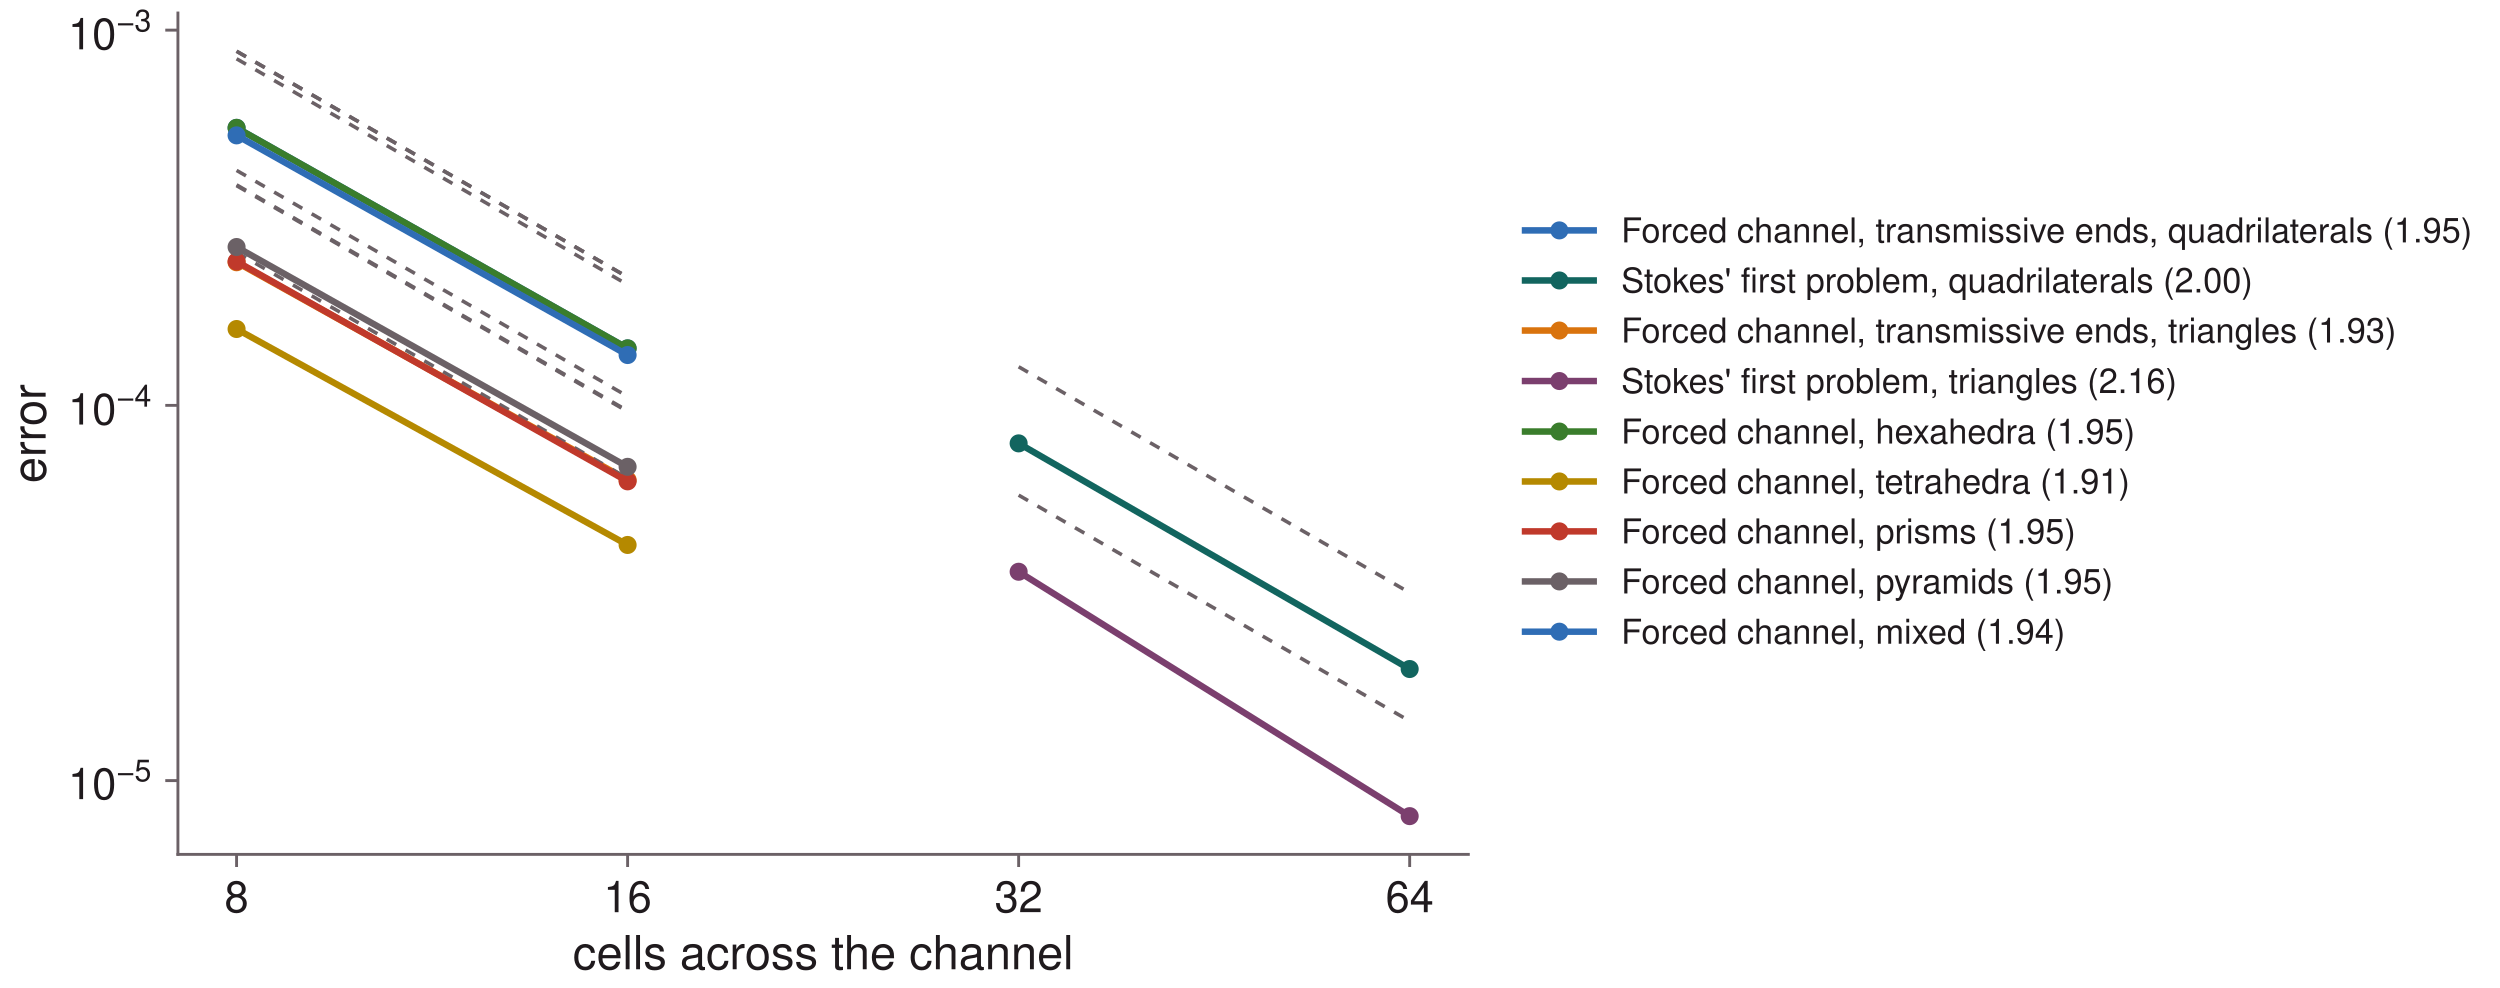
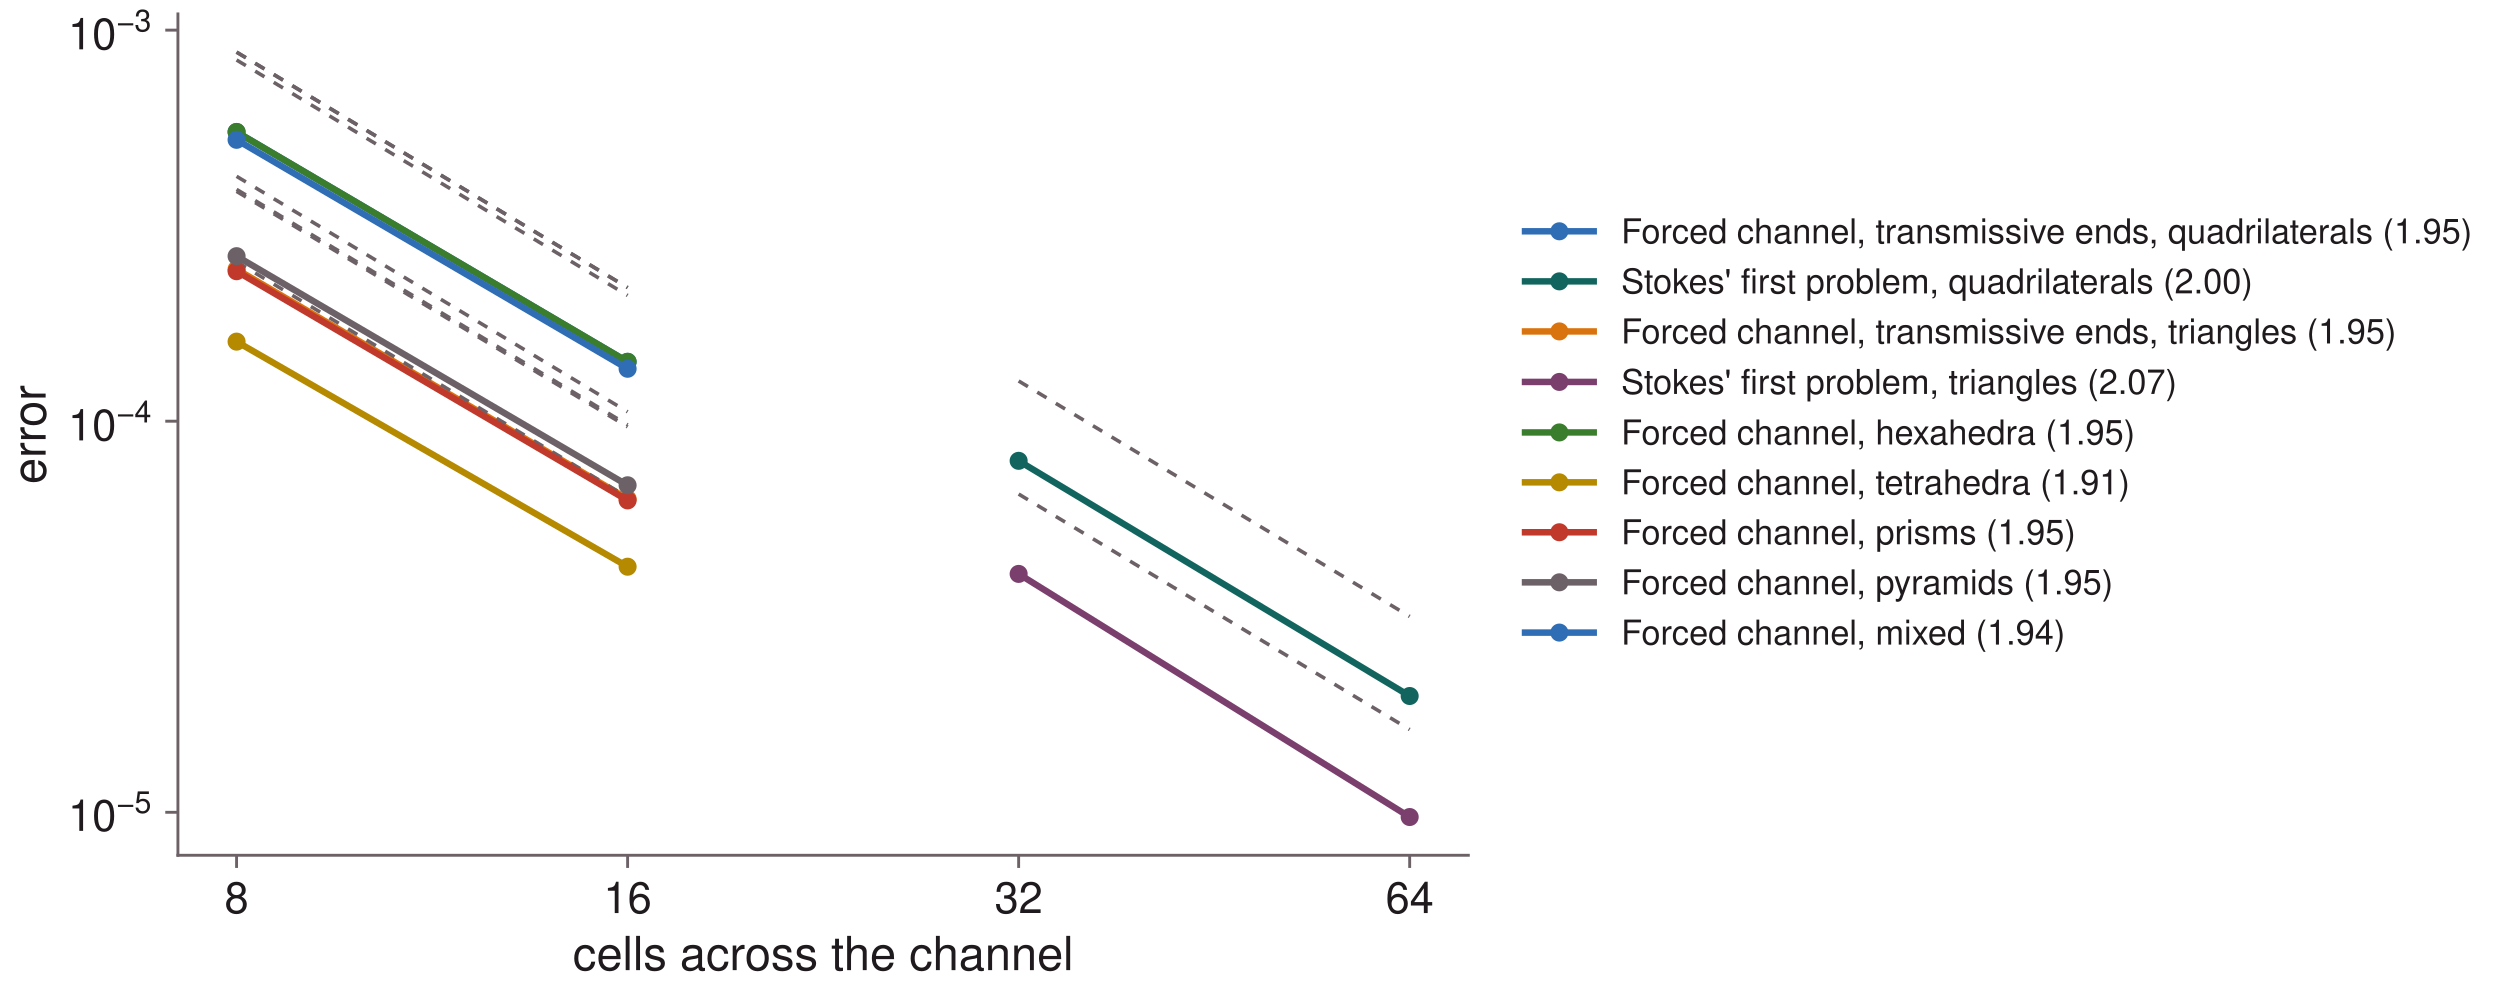
- <svg xmlns="http://www.w3.org/2000/svg" xmlns:xlink="http://www.w3.org/1999/xlink" width="691.872pt" height="273.327pt" viewBox="0 0 691.872 273.327" version="1.1">
+ <svg xmlns="http://www.w3.org/2000/svg" xmlns:xlink="http://www.w3.org/1999/xlink" width="691.872pt" height="273.573pt" viewBox="0 0 691.872 273.573" version="1.1">
  <defs>
    <style type="text/css">*{stroke-linejoin: round; stroke-linecap: butt}</style>
  </defs>
  <g id="figure_1">
    <g id="patch_1">
-       <path d="M 0 273.327  L 691.872 273.327  L 691.872 0  L 0 0  L 0 273.327  z " style="fill: none" />
+       <path d="M 0 273.573  L 691.872 273.573  L 691.872 0  L 0 0  L 0 273.573  z " style="fill: none" />
    </g>
    <g id="axes_1">
      <g id="patch_2">
-         <path d="M 49.239 236.448  L 406.359 236.448  L 406.359 3.6  L 49.239 3.6  L 49.239 236.448  z " style="fill: none" />
+         <path d="M 49.239 236.695  L 406.359 236.695  L 406.359 3.847  L 49.239 3.847  L 49.239 236.695  z " style="fill: none" />
      </g>
      <g id="matplotlib.axis_1">
        <g id="xtick_1">
          <g id="line2d_1">
            <defs>
              <path id="m103bd00e00" d="M 0 0  L 0 3.5  " style="stroke: #6b6166; stroke-width: 0.8" />
            </defs>
            <g>
-               <use xlink:href="#m103bd00e00" x="65.472" y="236.448" style="fill: #6b6166; stroke: #6b6166; stroke-width: 0.8" />
+               <use xlink:href="#m103bd00e00" x="65.472" y="236.695" style="fill: #6b6166; stroke: #6b6166; stroke-width: 0.8" />
            </g>
          </g>
          <g id="text_1">
-             <text style="font-size: 12px; font-family: 'Helvetica', 'Arial', 'DejaVu Sans'; text-anchor: middle; fill: #1f1a1d" x="65.472" y="252.448" transform="rotate(-0 65.47171 252.4485)">8</text>
+             <text style="font-size: 12px; font-family: 'Helvetica', 'Arial', 'DejaVu Sans'; text-anchor: middle; fill: #1f1a1d" x="65.472" y="252.695" transform="rotate(-0 65.47171 252.6953)">8</text>
          </g>
        </g>
        <g id="xtick_2">
          <g id="line2d_2">
            <g>
-               <use xlink:href="#m103bd00e00" x="173.69" y="236.448" style="fill: #6b6166; stroke: #6b6166; stroke-width: 0.8" />
+               <use xlink:href="#m103bd00e00" x="173.69" y="236.695" style="fill: #6b6166; stroke: #6b6166; stroke-width: 0.8" />
            </g>
          </g>
          <g id="text_2">
-             <text style="font-size: 12px; font-family: 'Helvetica', 'Arial', 'DejaVu Sans'; text-anchor: middle; fill: #1f1a1d" x="173.69" y="252.448" transform="rotate(-0 173.6899 252.4485)">16</text>
+             <text style="font-size: 12px; font-family: 'Helvetica', 'Arial', 'DejaVu Sans'; text-anchor: middle; fill: #1f1a1d" x="173.69" y="252.695" transform="rotate(-0 173.6899 252.6953)">16</text>
          </g>
        </g>
        <g id="xtick_3">
          <g id="line2d_3">
            <g>
-               <use xlink:href="#m103bd00e00" x="281.908" y="236.448" style="fill: #6b6166; stroke: #6b6166; stroke-width: 0.8" />
+               <use xlink:href="#m103bd00e00" x="281.908" y="236.695" style="fill: #6b6166; stroke: #6b6166; stroke-width: 0.8" />
            </g>
          </g>
          <g id="text_3">
-             <text style="font-size: 12px; font-family: 'Helvetica', 'Arial', 'DejaVu Sans'; text-anchor: middle; fill: #1f1a1d" x="281.908" y="252.448" transform="rotate(-0 281.9081 252.4485)">32</text>
+             <text style="font-size: 12px; font-family: 'Helvetica', 'Arial', 'DejaVu Sans'; text-anchor: middle; fill: #1f1a1d" x="281.908" y="252.695" transform="rotate(-0 281.9081 252.6953)">32</text>
          </g>
        </g>
        <g id="xtick_4">
          <g id="line2d_4">
            <g>
-               <use xlink:href="#m103bd00e00" x="390.126" y="236.448" style="fill: #6b6166; stroke: #6b6166; stroke-width: 0.8" />
+               <use xlink:href="#m103bd00e00" x="390.126" y="236.695" style="fill: #6b6166; stroke: #6b6166; stroke-width: 0.8" />
            </g>
          </g>
          <g id="text_4">
-             <text style="font-size: 12px; font-family: 'Helvetica', 'Arial', 'DejaVu Sans'; text-anchor: middle; fill: #1f1a1d" x="390.126" y="252.448" transform="rotate(-0 390.1263 252.4485)">64</text>
+             <text style="font-size: 12px; font-family: 'Helvetica', 'Arial', 'DejaVu Sans'; text-anchor: middle; fill: #1f1a1d" x="390.126" y="252.695" transform="rotate(-0 390.1263 252.6953)">64</text>
          </g>
        </g>
        <g id="text_5">
-           <text style="font-size: 13px; font-family: 'Helvetica', 'Arial', 'DejaVu Sans'; text-anchor: middle; fill: #1f1a1d" x="227.799" y="268.238" transform="rotate(-0 227.799 268.2375)">cells across the channel</text>
+           <text style="font-size: 13px; font-family: 'Helvetica', 'Arial', 'DejaVu Sans'; text-anchor: middle; fill: #1f1a1d" x="227.799" y="268.484" transform="rotate(-0 227.799 268.4843)">cells across the channel</text>
        </g>
      </g>
      <g id="matplotlib.axis_2">
        <g id="ytick_1">
          <g id="line2d_5">
            <defs>
              <path id="m89a3976786" d="M 0 0  L -3.5 0  " style="stroke: #6b6166; stroke-width: 0.8" />
            </defs>
            <g>
-               <use xlink:href="#m89a3976786" x="49.239" y="216.029" style="fill: #6b6166; stroke: #6b6166; stroke-width: 0.8" />
+               <use xlink:href="#m89a3976786" x="49.239" y="224.801" style="fill: #6b6166; stroke: #6b6166; stroke-width: 0.8" />
            </g>
          </g>
          <g id="text_6">
-             <g style="fill: #1f1a1d" transform="translate(18.83898 221.4295)">
+             <g style="fill: #1f1a1d" transform="translate(18.83898 230.2005)">
              <text>
                <tspan x="0" y="-0.269" style="font-size: 12px; font-family: 'Helvetica'; fill: #1f1a1d">1</tspan>
                <tspan x="6.674" y="-0.269" style="font-size: 12px; font-family: 'Helvetica'; fill: #1f1a1d">0</tspan>
                <tspan x="13.463" y="-5.225" style="font-size: 8.4px; font-family: 'Helvetica'; fill: #1f1a1d">−</tspan>
                <tspan x="18.368" y="-5.225" style="font-size: 8.4px; font-family: 'Helvetica'; fill: #1f1a1d">5</tspan>
              </text>
            </g>
          </g>
        </g>
        <g id="ytick_2">
          <g id="line2d_6">
            <g>
-               <use xlink:href="#m89a3976786" x="49.239" y="112.185" style="fill: #6b6166; stroke: #6b6166; stroke-width: 0.8" />
+               <use xlink:href="#m89a3976786" x="49.239" y="116.57" style="fill: #6b6166; stroke: #6b6166; stroke-width: 0.8" />
            </g>
          </g>
          <g id="text_7">
-             <g style="fill: #1f1a1d" transform="translate(18.83898 117.6447)">
+             <g style="fill: #1f1a1d" transform="translate(18.83898 122.0303)">
              <text>
                <tspan x="0" y="-0.149" style="font-size: 12px; font-family: 'Helvetica'; fill: #1f1a1d">1</tspan>
                <tspan x="6.674" y="-0.149" style="font-size: 12px; font-family: 'Helvetica'; fill: #1f1a1d">0</tspan>
                <tspan x="13.463" y="-5.105" style="font-size: 8.4px; font-family: 'Helvetica'; fill: #1f1a1d">−</tspan>
                <tspan x="18.368" y="-5.105" style="font-size: 8.4px; font-family: 'Helvetica'; fill: #1f1a1d">4</tspan>
              </text>
            </g>
          </g>
        </g>
        <g id="ytick_3">
          <g id="line2d_7">
            <g>
              <use xlink:href="#m89a3976786" x="49.239" y="8.34" style="fill: #6b6166; stroke: #6b6166; stroke-width: 0.8" />
            </g>
          </g>
          <g id="text_8">
            <g style="fill: #1f1a1d" transform="translate(18.83898 13.8)">
              <text>
                <tspan x="0" y="-0.16" style="font-size: 12px; font-family: 'Helvetica'; fill: #1f1a1d">1</tspan>
                <tspan x="6.674" y="-0.16" style="font-size: 12px; font-family: 'Helvetica'; fill: #1f1a1d">0</tspan>
                <tspan x="13.463" y="-5.116" style="font-size: 8.4px; font-family: 'Helvetica'; fill: #1f1a1d">−</tspan>
                <tspan x="18.368" y="-5.116" style="font-size: 8.4px; font-family: 'Helvetica'; fill: #1f1a1d">3</tspan>
              </text>
            </g>
          </g>
        </g>
        <g id="text_9">
-           <text style="font-size: 13px; font-family: 'Helvetica', 'Arial', 'DejaVu Sans'; text-anchor: middle; fill: #1f1a1d" x="12.63" y="120.024" transform="rotate(-90 12.63 120.0245)">error</text>
+           <text style="font-size: 13px; font-family: 'Helvetica', 'Arial', 'DejaVu Sans'; text-anchor: middle; fill: #1f1a1d" x="12.63" y="120.271" transform="rotate(-90 12.63 120.2713)">error</text>
        </g>
      </g>
      <g id="line2d_8">
-         <path d="M 65.472 14.184  L 173.69 76.705  " clip-path="url(#pefec78cac5)" style="fill: none; stroke-dasharray: 3,3; stroke-dashoffset: 0; stroke: #6b6166" />
+         <path d="M 65.472 14.431  L 173.69 79.592  " clip-path="url(#pfa97132519)" style="fill: none; stroke-dasharray: 3,3; stroke-dashoffset: 0; stroke: #6b6166" />
      </g>
      <g id="line2d_9">
-         <path d="M 65.472 35.381  L 173.69 96.411  " clip-path="url(#pefec78cac5)" style="fill: none; stroke: #2f6db5; stroke-width: 1.8; stroke-linecap: square" />
+         <path d="M 65.472 36.523  L 173.69 100.13  " clip-path="url(#pfa97132519)" style="fill: none; stroke: #2f6db5; stroke-width: 1.8; stroke-linecap: square" />
        <defs>
          <path id="m3e75f828fb" d="M 0 2  C 0.53 2 1.039 1.789 1.414 1.414  C 1.789 1.039 2 0.53 2 0  C 2 -0.53 1.789 -1.039 1.414 -1.414  C 1.039 -1.789 0.53 -2 0 -2  C -0.53 -2 -1.039 -1.789 -1.414 -1.414  C -1.789 -1.039 -2 -0.53 -2 0  C -2 0.53 -1.789 1.039 -1.414 1.414  C -1.039 1.789 -0.53 2 0 2  z " style="stroke: #2f6db5" />
        </defs>
-         <g clip-path="url(#pefec78cac5)">
-           <use xlink:href="#m3e75f828fb" x="65.472" y="35.381" style="fill: #2f6db5; stroke: #2f6db5" />
-           <use xlink:href="#m3e75f828fb" x="173.69" y="96.411" style="fill: #2f6db5; stroke: #2f6db5" />
+         <g clip-path="url(#pfa97132519)">
+           <use xlink:href="#m3e75f828fb" x="65.472" y="36.523" style="fill: #2f6db5; stroke: #2f6db5" />
+           <use xlink:href="#m3e75f828fb" x="173.69" y="100.13" style="fill: #2f6db5; stroke: #2f6db5" />
        </g>
      </g>
      <g id="line2d_10">
-         <path d="M 281.908 101.507  L 390.126 164.028  " clip-path="url(#pefec78cac5)" style="fill: none; stroke-dasharray: 3,3; stroke-dashoffset: 0; stroke: #6b6166" />
+         <path d="M 281.908 105.442  L 390.126 170.603  " clip-path="url(#pfa97132519)" style="fill: none; stroke-dasharray: 3,3; stroke-dashoffset: 0; stroke: #6b6166" />
      </g>
      <g id="line2d_11">
-         <path d="M 281.908 122.704  L 390.126 185.152  " clip-path="url(#pefec78cac5)" style="fill: none; stroke: #12655f; stroke-width: 1.8; stroke-linecap: square" />
+         <path d="M 281.908 127.534  L 390.126 192.619  " clip-path="url(#pfa97132519)" style="fill: none; stroke: #12655f; stroke-width: 1.8; stroke-linecap: square" />
        <defs>
          <path id="m86a96ea0e7" d="M 0 2  C 0.53 2 1.039 1.789 1.414 1.414  C 1.789 1.039 2 0.53 2 0  C 2 -0.53 1.789 -1.039 1.414 -1.414  C 1.039 -1.789 0.53 -2 0 -2  C -0.53 -2 -1.039 -1.789 -1.414 -1.414  C -1.789 -1.039 -2 -0.53 -2 0  C -2 0.53 -1.789 1.039 -1.414 1.414  C -1.039 1.789 -0.53 2 0 2  z " style="stroke: #12655f" />
        </defs>
-         <g clip-path="url(#pefec78cac5)">
-           <use xlink:href="#m86a96ea0e7" x="281.908" y="122.704" style="fill: #12655f; stroke: #12655f" />
-           <use xlink:href="#m86a96ea0e7" x="390.126" y="185.152" style="fill: #12655f; stroke: #12655f" />
+         <g clip-path="url(#pfa97132519)">
+           <use xlink:href="#m86a96ea0e7" x="281.908" y="127.534" style="fill: #12655f; stroke: #12655f" />
+           <use xlink:href="#m86a96ea0e7" x="390.126" y="192.619" style="fill: #12655f; stroke: #12655f" />
        </g>
      </g>
      <g id="line2d_12">
-         <path d="M 65.472 51.381  L 173.69 113.901  " clip-path="url(#pefec78cac5)" style="fill: none; stroke-dasharray: 3,3; stroke-dashoffset: 0; stroke: #6b6166" />
+         <path d="M 65.472 52.424  L 173.69 117.585  " clip-path="url(#pfa97132519)" style="fill: none; stroke-dasharray: 3,3; stroke-dashoffset: 0; stroke: #6b6166" />
      </g>
      <g id="line2d_13">
-         <path d="M 65.472 72.577  L 173.69 132.842  " clip-path="url(#pefec78cac5)" style="fill: none; stroke: #d9730d; stroke-width: 1.8; stroke-linecap: square" />
+         <path d="M 65.472 74.516  L 173.69 138.074  " clip-path="url(#pfa97132519)" style="fill: none; stroke: #d9730d; stroke-width: 1.8; stroke-linecap: square" />
        <defs>
          <path id="m9d39a3d127" d="M 0 2  C 0.53 2 1.039 1.789 1.414 1.414  C 1.789 1.039 2 0.53 2 0  C 2 -0.53 1.789 -1.039 1.414 -1.414  C 1.039 -1.789 0.53 -2 0 -2  C -0.53 -2 -1.039 -1.789 -1.414 -1.414  C -1.789 -1.039 -2 -0.53 -2 0  C -2 0.53 -1.789 1.039 -1.414 1.414  C -1.039 1.789 -0.53 2 0 2  z " style="stroke: #d9730d" />
        </defs>
-         <g clip-path="url(#pefec78cac5)">
-           <use xlink:href="#m9d39a3d127" x="65.472" y="72.577" style="fill: #d9730d; stroke: #d9730d" />
-           <use xlink:href="#m9d39a3d127" x="173.69" y="132.842" style="fill: #d9730d; stroke: #d9730d" />
+         <g clip-path="url(#pfa97132519)">
+           <use xlink:href="#m9d39a3d127" x="65.472" y="74.516" style="fill: #d9730d; stroke: #d9730d" />
+           <use xlink:href="#m9d39a3d127" x="173.69" y="138.074" style="fill: #d9730d; stroke: #d9730d" />
        </g>
      </g>
      <g id="line2d_14">
-         <path d="M 281.908 137.034  L 390.126 199.555  " clip-path="url(#pefec78cac5)" style="fill: none; stroke-dasharray: 3,3; stroke-dashoffset: 0; stroke: #6b6166" />
+         <path d="M 281.908 136.737  L 390.126 201.898  " clip-path="url(#pfa97132519)" style="fill: none; stroke-dasharray: 3,3; stroke-dashoffset: 0; stroke: #6b6166" />
      </g>
      <g id="line2d_15">
-         <path d="M 281.908 158.231  L 390.126 225.864  " clip-path="url(#pefec78cac5)" style="fill: none; stroke: #7b3f6e; stroke-width: 1.8; stroke-linecap: square" />
+         <path d="M 281.908 158.829  L 390.126 226.111  " clip-path="url(#pfa97132519)" style="fill: none; stroke: #7b3f6e; stroke-width: 1.8; stroke-linecap: square" />
        <defs>
          <path id="m72f4084d4a" d="M 0 2  C 0.53 2 1.039 1.789 1.414 1.414  C 1.789 1.039 2 0.53 2 0  C 2 -0.53 1.789 -1.039 1.414 -1.414  C 1.039 -1.789 0.53 -2 0 -2  C -0.53 -2 -1.039 -1.789 -1.414 -1.414  C -1.789 -1.039 -2 -0.53 -2 0  C -2 0.53 -1.789 1.039 -1.414 1.414  C -1.039 1.789 -0.53 2 0 2  z " style="stroke: #7b3f6e" />
        </defs>
-         <g clip-path="url(#pefec78cac5)">
-           <use xlink:href="#m72f4084d4a" x="281.908" y="158.231" style="fill: #7b3f6e; stroke: #7b3f6e" />
-           <use xlink:href="#m72f4084d4a" x="390.126" y="225.864" style="fill: #7b3f6e; stroke: #7b3f6e" />
+         <g clip-path="url(#pfa97132519)">
+           <use xlink:href="#m72f4084d4a" x="281.908" y="158.829" style="fill: #7b3f6e; stroke: #7b3f6e" />
+           <use xlink:href="#m72f4084d4a" x="390.126" y="226.111" style="fill: #7b3f6e; stroke: #7b3f6e" />
        </g>
      </g>
      <g id="line2d_16">
-         <path d="M 65.472 14.184  L 173.69 76.705  " clip-path="url(#pefec78cac5)" style="fill: none; stroke-dasharray: 3,3; stroke-dashoffset: 0; stroke: #6b6166" />
+         <path d="M 65.472 14.431  L 173.69 79.592  " clip-path="url(#pfa97132519)" style="fill: none; stroke-dasharray: 3,3; stroke-dashoffset: 0; stroke: #6b6166" />
      </g>
      <g id="line2d_17">
-         <path d="M 65.472 35.381  L 173.69 96.411  " clip-path="url(#pefec78cac5)" style="fill: none; stroke: #3a7d2c; stroke-width: 1.8; stroke-linecap: square" />
+         <path d="M 65.472 36.523  L 173.69 100.13  " clip-path="url(#pfa97132519)" style="fill: none; stroke: #3a7d2c; stroke-width: 1.8; stroke-linecap: square" />
        <defs>
          <path id="md9171aab7b" d="M 0 2  C 0.53 2 1.039 1.789 1.414 1.414  C 1.789 1.039 2 0.53 2 0  C 2 -0.53 1.789 -1.039 1.414 -1.414  C 1.039 -1.789 0.53 -2 0 -2  C -0.53 -2 -1.039 -1.789 -1.414 -1.414  C -1.789 -1.039 -2 -0.53 -2 0  C -2 0.53 -1.789 1.039 -1.414 1.414  C -1.039 1.789 -0.53 2 0 2  z " style="stroke: #3a7d2c" />
        </defs>
-         <g clip-path="url(#pefec78cac5)">
-           <use xlink:href="#md9171aab7b" x="65.472" y="35.381" style="fill: #3a7d2c; stroke: #3a7d2c" />
-           <use xlink:href="#md9171aab7b" x="173.69" y="96.411" style="fill: #3a7d2c; stroke: #3a7d2c" />
+         <g clip-path="url(#pfa97132519)">
+           <use xlink:href="#md9171aab7b" x="65.472" y="36.523" style="fill: #3a7d2c; stroke: #3a7d2c" />
+           <use xlink:href="#md9171aab7b" x="173.69" y="100.13" style="fill: #3a7d2c; stroke: #3a7d2c" />
        </g>
      </g>
      <g id="line2d_18">
-         <path d="M 65.472 69.855  L 173.69 132.376  " clip-path="url(#pefec78cac5)" style="fill: none; stroke-dasharray: 3,3; stroke-dashoffset: 0; stroke: #6b6166" />
+         <path d="M 65.472 72.453  L 173.69 137.614  " clip-path="url(#pfa97132519)" style="fill: none; stroke-dasharray: 3,3; stroke-dashoffset: 0; stroke: #6b6166" />
      </g>
      <g id="line2d_19">
-         <path d="M 65.472 91.052  L 173.69 150.818  " clip-path="url(#pefec78cac5)" style="fill: none; stroke: #b58900; stroke-width: 1.8; stroke-linecap: square" />
+         <path d="M 65.472 94.545  L 173.69 156.835  " clip-path="url(#pfa97132519)" style="fill: none; stroke: #b58900; stroke-width: 1.8; stroke-linecap: square" />
        <defs>
          <path id="mf941021924" d="M 0 2  C 0.53 2 1.039 1.789 1.414 1.414  C 1.789 1.039 2 0.53 2 0  C 2 -0.53 1.789 -1.039 1.414 -1.414  C 1.039 -1.789 0.53 -2 0 -2  C -0.53 -2 -1.039 -1.789 -1.414 -1.414  C -1.789 -1.039 -2 -0.53 -2 0  C -2 0.53 -1.789 1.039 -1.414 1.414  C -1.039 1.789 -0.53 2 0 2  z " style="stroke: #b58900" />
        </defs>
-         <g clip-path="url(#pefec78cac5)">
-           <use xlink:href="#mf941021924" x="65.472" y="91.052" style="fill: #b58900; stroke: #b58900" />
-           <use xlink:href="#mf941021924" x="173.69" y="150.818" style="fill: #b58900; stroke: #b58900" />
+         <g clip-path="url(#pfa97132519)">
+           <use xlink:href="#mf941021924" x="65.472" y="94.545" style="fill: #b58900; stroke: #b58900" />
+           <use xlink:href="#mf941021924" x="173.69" y="156.835" style="fill: #b58900; stroke: #b58900" />
        </g>
      </g>
      <g id="line2d_20">
-         <path d="M 65.472 51.161  L 173.69 113.681  " clip-path="url(#pefec78cac5)" style="fill: none; stroke-dasharray: 3,3; stroke-dashoffset: 0; stroke: #6b6166" />
+         <path d="M 65.472 52.969  L 173.69 118.13  " clip-path="url(#pfa97132519)" style="fill: none; stroke-dasharray: 3,3; stroke-dashoffset: 0; stroke: #6b6166" />
      </g>
      <g id="line2d_21">
-         <path d="M 65.472 72.357  L 173.69 133.212  " clip-path="url(#pefec78cac5)" style="fill: none; stroke: #c0392b; stroke-width: 1.8; stroke-linecap: square" />
+         <path d="M 65.472 75.061  L 173.69 138.486  " clip-path="url(#pfa97132519)" style="fill: none; stroke: #c0392b; stroke-width: 1.8; stroke-linecap: square" />
        <defs>
          <path id="md1334514eb" d="M 0 2  C 0.53 2 1.039 1.789 1.414 1.414  C 1.789 1.039 2 0.53 2 0  C 2 -0.53 1.789 -1.039 1.414 -1.414  C 1.039 -1.789 0.53 -2 0 -2  C -0.53 -2 -1.039 -1.789 -1.414 -1.414  C -1.789 -1.039 -2 -0.53 -2 0  C -2 0.53 -1.789 1.039 -1.414 1.414  C -1.039 1.789 -0.53 2 0 2  z " style="stroke: #c0392b" />
        </defs>
-         <g clip-path="url(#pefec78cac5)">
-           <use xlink:href="#md1334514eb" x="65.472" y="72.357" style="fill: #c0392b; stroke: #c0392b" />
-           <use xlink:href="#md1334514eb" x="173.69" y="133.212" style="fill: #c0392b; stroke: #c0392b" />
+         <g clip-path="url(#pfa97132519)">
+           <use xlink:href="#md1334514eb" x="65.472" y="75.061" style="fill: #c0392b; stroke: #c0392b" />
+           <use xlink:href="#md1334514eb" x="173.69" y="138.486" style="fill: #c0392b; stroke: #c0392b" />
        </g>
      </g>
      <g id="line2d_22">
-         <path d="M 65.472 47.163  L 173.69 109.684  " clip-path="url(#pefec78cac5)" style="fill: none; stroke-dasharray: 3,3; stroke-dashoffset: 0; stroke: #6b6166" />
+         <path d="M 65.472 48.803  L 173.69 113.964  " clip-path="url(#pfa97132519)" style="fill: none; stroke-dasharray: 3,3; stroke-dashoffset: 0; stroke: #6b6166" />
      </g>
      <g id="line2d_23">
-         <path d="M 65.472 68.36  L 173.69 129.196  " clip-path="url(#pefec78cac5)" style="fill: none; stroke: #6b6166; stroke-width: 1.8; stroke-linecap: square" />
+         <path d="M 65.472 70.895  L 173.69 134.3  " clip-path="url(#pfa97132519)" style="fill: none; stroke: #6b6166; stroke-width: 1.8; stroke-linecap: square" />
        <defs>
          <path id="me3a4b1a18f" d="M 0 2  C 0.53 2 1.039 1.789 1.414 1.414  C 1.789 1.039 2 0.53 2 0  C 2 -0.53 1.789 -1.039 1.414 -1.414  C 1.039 -1.789 0.53 -2 0 -2  C -0.53 -2 -1.039 -1.789 -1.414 -1.414  C -1.789 -1.039 -2 -0.53 -2 0  C -2 0.53 -1.789 1.039 -1.414 1.414  C -1.039 1.789 -0.53 2 0 2  z " style="stroke: #6b6166" />
        </defs>
-         <g clip-path="url(#pefec78cac5)">
-           <use xlink:href="#me3a4b1a18f" x="65.472" y="68.36" style="fill: #6b6166; stroke: #6b6166" />
-           <use xlink:href="#me3a4b1a18f" x="173.69" y="129.196" style="fill: #6b6166; stroke: #6b6166" />
+         <g clip-path="url(#pfa97132519)">
+           <use xlink:href="#me3a4b1a18f" x="65.472" y="70.895" style="fill: #6b6166; stroke: #6b6166" />
+           <use xlink:href="#me3a4b1a18f" x="173.69" y="134.3" style="fill: #6b6166; stroke: #6b6166" />
        </g>
      </g>
      <g id="line2d_24">
-         <path d="M 65.472 16.269  L 173.69 78.789  " clip-path="url(#pefec78cac5)" style="fill: none; stroke-dasharray: 3,3; stroke-dashoffset: 0; stroke: #6b6166" />
+         <path d="M 65.472 16.603  L 173.69 81.765  " clip-path="url(#pfa97132519)" style="fill: none; stroke-dasharray: 3,3; stroke-dashoffset: 0; stroke: #6b6166" />
      </g>
      <g id="line2d_25">
-         <path d="M 65.472 37.465  L 173.69 98.256  " clip-path="url(#pefec78cac5)" style="fill: none; stroke: #2f6db5; stroke-width: 1.8; stroke-linecap: square" />
-         <g clip-path="url(#pefec78cac5)">
-           <use xlink:href="#m3e75f828fb" x="65.472" y="37.465" style="fill: #2f6db5; stroke: #2f6db5" />
-           <use xlink:href="#m3e75f828fb" x="173.69" y="98.256" style="fill: #2f6db5; stroke: #2f6db5" />
+         <path d="M 65.472 38.695  L 173.69 102.053  " clip-path="url(#pfa97132519)" style="fill: none; stroke: #2f6db5; stroke-width: 1.8; stroke-linecap: square" />
+         <g clip-path="url(#pfa97132519)">
+           <use xlink:href="#m3e75f828fb" x="65.472" y="38.695" style="fill: #2f6db5; stroke: #2f6db5" />
+           <use xlink:href="#m3e75f828fb" x="173.69" y="102.053" style="fill: #2f6db5; stroke: #2f6db5" />
        </g>
      </g>
      <g id="patch_3">
-         <path d="M 49.239 236.448  L 49.239 3.6  " style="fill: none; stroke: #6b6166; stroke-width: 0.8; stroke-linejoin: miter; stroke-linecap: square" />
+         <path d="M 49.239 236.695  L 49.239 3.847  " style="fill: none; stroke: #6b6166; stroke-width: 0.8; stroke-linejoin: miter; stroke-linecap: square" />
      </g>
      <g id="patch_4">
-         <path d="M 49.239 236.448  L 406.359 236.448  " style="fill: none; stroke: #6b6166; stroke-width: 0.8; stroke-linejoin: miter; stroke-linecap: square" />
+         <path d="M 49.239 236.695  L 406.359 236.695  " style="fill: none; stroke: #6b6166; stroke-width: 0.8; stroke-linejoin: miter; stroke-linecap: square" />
      </g>
      <g id="legend_1">
        <g id="line2d_26">
-           <path d="M 422.051 63.764  L 431.551 63.764  L 441.051 63.764  " style="fill: none; stroke: #2f6db5; stroke-width: 1.8; stroke-linecap: square" />
-           <g>
-             <use xlink:href="#m3e75f828fb" x="431.551" y="63.764" style="fill: #2f6db5; stroke: #2f6db5" />
+           <path d="M 422.051 64.011  L 431.551 64.011  L 441.051 64.011  " style="fill: none; stroke: #2f6db5; stroke-width: 1.8; stroke-linecap: square" />
+           <g>
+             <use xlink:href="#m3e75f828fb" x="431.551" y="64.011" style="fill: #2f6db5; stroke: #2f6db5" />
          </g>
        </g>
        <g id="text_10">
-           <text style="font-size: 9.5px; font-family: 'Helvetica', 'Arial', 'DejaVu Sans'; text-anchor: start; fill: #1f1a1d" x="448.651" y="67.089" transform="rotate(-0 448.6514 67.08868)">Forced channel, transmissive ends, quadrilaterals (1.95)</text>
+           <text style="font-size: 9.5px; font-family: 'Helvetica', 'Arial', 'DejaVu Sans'; text-anchor: start; fill: #1f1a1d" x="448.651" y="67.336" transform="rotate(-0 448.6514 67.3355)">Forced channel, transmissive ends, quadrilaterals (1.95)</text>
        </g>
        <g id="line2d_27">
-           <path d="M 422.051 77.619  L 431.551 77.619  L 441.051 77.619  " style="fill: none; stroke: #12655f; stroke-width: 1.8; stroke-linecap: square" />
-           <g>
-             <use xlink:href="#m86a96ea0e7" x="431.551" y="77.619" style="fill: #12655f; stroke: #12655f" />
+           <path d="M 422.051 77.866  L 431.551 77.866  L 441.051 77.866  " style="fill: none; stroke: #12655f; stroke-width: 1.8; stroke-linecap: square" />
+           <g>
+             <use xlink:href="#m86a96ea0e7" x="431.551" y="77.866" style="fill: #12655f; stroke: #12655f" />
          </g>
        </g>
        <g id="text_11">
-           <text style="font-size: 9.5px; font-family: 'Helvetica', 'Arial', 'DejaVu Sans'; text-anchor: start; fill: #1f1a1d" x="448.651" y="80.944" transform="rotate(-0 448.6514 80.94384)">Stokes' first problem, quadrilaterals (2.00)</text>
+           <text style="font-size: 9.5px; font-family: 'Helvetica', 'Arial', 'DejaVu Sans'; text-anchor: start; fill: #1f1a1d" x="448.651" y="81.191" transform="rotate(-0 448.6514 81.19066)">Stokes' first problem, quadrilaterals (2.00)</text>
        </g>
        <g id="line2d_28">
-           <path d="M 422.051 91.474  L 431.551 91.474  L 441.051 91.474  " style="fill: none; stroke: #d9730d; stroke-width: 1.8; stroke-linecap: square" />
-           <g>
-             <use xlink:href="#m9d39a3d127" x="431.551" y="91.474" style="fill: #d9730d; stroke: #d9730d" />
+           <path d="M 422.051 91.721  L 431.551 91.721  L 441.051 91.721  " style="fill: none; stroke: #d9730d; stroke-width: 1.8; stroke-linecap: square" />
+           <g>
+             <use xlink:href="#m9d39a3d127" x="431.551" y="91.721" style="fill: #d9730d; stroke: #d9730d" />
          </g>
        </g>
        <g id="text_12">
-           <text style="font-size: 9.5px; font-family: 'Helvetica', 'Arial', 'DejaVu Sans'; text-anchor: start; fill: #1f1a1d" x="448.651" y="94.799" transform="rotate(-0 448.6514 94.79899)">Forced channel, transmissive ends, triangles (1.93)</text>
+           <text style="font-size: 9.5px; font-family: 'Helvetica', 'Arial', 'DejaVu Sans'; text-anchor: start; fill: #1f1a1d" x="448.651" y="95.046" transform="rotate(-0 448.6514 95.04582)">Forced channel, transmissive ends, triangles (1.95)</text>
        </g>
        <g id="line2d_29">
-           <path d="M 422.051 105.451  L 431.551 105.451  L 441.051 105.451  " style="fill: none; stroke: #7b3f6e; stroke-width: 1.8; stroke-linecap: square" />
-           <g>
-             <use xlink:href="#m72f4084d4a" x="431.551" y="105.451" style="fill: #7b3f6e; stroke: #7b3f6e" />
+           <path d="M 422.051 105.698  L 431.551 105.698  L 441.051 105.698  " style="fill: none; stroke: #7b3f6e; stroke-width: 1.8; stroke-linecap: square" />
+           <g>
+             <use xlink:href="#m72f4084d4a" x="431.551" y="105.698" style="fill: #7b3f6e; stroke: #7b3f6e" />
          </g>
        </g>
        <g id="text_13">
-           <text style="font-size: 9.5px; font-family: 'Helvetica', 'Arial', 'DejaVu Sans'; text-anchor: start; fill: #1f1a1d" x="448.651" y="108.776" transform="rotate(-0 448.6514 108.7759)">Stokes' first problem, triangles (2.16)</text>
+           <text style="font-size: 9.5px; font-family: 'Helvetica', 'Arial', 'DejaVu Sans'; text-anchor: start; fill: #1f1a1d" x="448.651" y="109.023" transform="rotate(-0 448.6514 109.0227)">Stokes' first problem, triangles (2.07)</text>
        </g>
        <g id="line2d_30">
-           <path d="M 422.051 119.428  L 431.551 119.428  L 441.051 119.428  " style="fill: none; stroke: #3a7d2c; stroke-width: 1.8; stroke-linecap: square" />
-           <g>
-             <use xlink:href="#md9171aab7b" x="431.551" y="119.428" style="fill: #3a7d2c; stroke: #3a7d2c" />
+           <path d="M 422.051 119.675  L 431.551 119.675  L 441.051 119.675  " style="fill: none; stroke: #3a7d2c; stroke-width: 1.8; stroke-linecap: square" />
+           <g>
+             <use xlink:href="#md9171aab7b" x="431.551" y="119.675" style="fill: #3a7d2c; stroke: #3a7d2c" />
          </g>
        </g>
        <g id="text_14">
-           <text style="font-size: 9.5px; font-family: 'Helvetica', 'Arial', 'DejaVu Sans'; text-anchor: start; fill: #1f1a1d" x="448.651" y="122.753" transform="rotate(-0 448.6514 122.7527)">Forced channel, hexahedra (1.95)</text>
+           <text style="font-size: 9.5px; font-family: 'Helvetica', 'Arial', 'DejaVu Sans'; text-anchor: start; fill: #1f1a1d" x="448.651" y="123" transform="rotate(-0 448.6514 122.9996)">Forced channel, hexahedra (1.95)</text>
        </g>
        <g id="line2d_31">
-           <path d="M 422.051 133.241  L 431.551 133.241  L 441.051 133.241  " style="fill: none; stroke: #b58900; stroke-width: 1.8; stroke-linecap: square" />
-           <g>
-             <use xlink:href="#mf941021924" x="431.551" y="133.241" style="fill: #b58900; stroke: #b58900" />
+           <path d="M 422.051 133.488  L 431.551 133.488  L 441.051 133.488  " style="fill: none; stroke: #b58900; stroke-width: 1.8; stroke-linecap: square" />
+           <g>
+             <use xlink:href="#mf941021924" x="431.551" y="133.488" style="fill: #b58900; stroke: #b58900" />
          </g>
        </g>
        <g id="text_15">
-           <text style="font-size: 9.5px; font-family: 'Helvetica', 'Arial', 'DejaVu Sans'; text-anchor: start; fill: #1f1a1d" x="448.651" y="136.566" transform="rotate(-0 448.6514 136.5663)">Forced channel, tetrahedra (1.91)</text>
+           <text style="font-size: 9.5px; font-family: 'Helvetica', 'Arial', 'DejaVu Sans'; text-anchor: start; fill: #1f1a1d" x="448.651" y="136.813" transform="rotate(-0 448.6514 136.8132)">Forced channel, tetrahedra (1.91)</text>
        </g>
        <g id="line2d_32">
-           <path d="M 422.051 147.055  L 431.551 147.055  L 441.051 147.055  " style="fill: none; stroke: #c0392b; stroke-width: 1.8; stroke-linecap: square" />
-           <g>
-             <use xlink:href="#md1334514eb" x="431.551" y="147.055" style="fill: #c0392b; stroke: #c0392b" />
+           <path d="M 422.051 147.302  L 431.551 147.302  L 441.051 147.302  " style="fill: none; stroke: #c0392b; stroke-width: 1.8; stroke-linecap: square" />
+           <g>
+             <use xlink:href="#md1334514eb" x="431.551" y="147.302" style="fill: #c0392b; stroke: #c0392b" />
          </g>
        </g>
        <g id="text_16">
-           <text style="font-size: 9.5px; font-family: 'Helvetica', 'Arial', 'DejaVu Sans'; text-anchor: start; fill: #1f1a1d" x="448.651" y="150.38" transform="rotate(-0 448.6514 150.3799)">Forced channel, prisms (1.95)</text>
+           <text style="font-size: 9.5px; font-family: 'Helvetica', 'Arial', 'DejaVu Sans'; text-anchor: start; fill: #1f1a1d" x="448.651" y="150.627" transform="rotate(-0 448.6514 150.6268)">Forced channel, prisms (1.95)</text>
        </g>
        <g id="line2d_33">
-           <path d="M 422.051 160.91  L 431.551 160.91  L 441.051 160.91  " style="fill: none; stroke: #6b6166; stroke-width: 1.8; stroke-linecap: square" />
-           <g>
-             <use xlink:href="#me3a4b1a18f" x="431.551" y="160.91" style="fill: #6b6166; stroke: #6b6166" />
+           <path d="M 422.051 161.157  L 431.551 161.157  L 441.051 161.157  " style="fill: none; stroke: #6b6166; stroke-width: 1.8; stroke-linecap: square" />
+           <g>
+             <use xlink:href="#me3a4b1a18f" x="431.551" y="161.157" style="fill: #6b6166; stroke: #6b6166" />
          </g>
        </g>
        <g id="text_17">
-           <text style="font-size: 9.5px; font-family: 'Helvetica', 'Arial', 'DejaVu Sans'; text-anchor: start; fill: #1f1a1d" x="448.651" y="164.235" transform="rotate(-0 448.6514 164.2351)">Forced channel, pyramids (1.95)</text>
+           <text style="font-size: 9.5px; font-family: 'Helvetica', 'Arial', 'DejaVu Sans'; text-anchor: start; fill: #1f1a1d" x="448.651" y="164.482" transform="rotate(-0 448.6514 164.4819)">Forced channel, pyramids (1.95)</text>
        </g>
        <g id="line2d_34">
-           <path d="M 422.051 174.822  L 431.551 174.822  L 441.051 174.822  " style="fill: none; stroke: #2f6db5; stroke-width: 1.8; stroke-linecap: square" />
-           <g>
-             <use xlink:href="#m3e75f828fb" x="431.551" y="174.822" style="fill: #2f6db5; stroke: #2f6db5" />
+           <path d="M 422.051 175.068  L 431.551 175.068  L 441.051 175.068  " style="fill: none; stroke: #2f6db5; stroke-width: 1.8; stroke-linecap: square" />
+           <g>
+             <use xlink:href="#m3e75f828fb" x="431.551" y="175.068" style="fill: #2f6db5; stroke: #2f6db5" />
          </g>
        </g>
        <g id="text_18">
-           <text style="font-size: 9.5px; font-family: 'Helvetica', 'Arial', 'DejaVu Sans'; text-anchor: start; fill: #1f1a1d" x="448.651" y="178.147" transform="rotate(-0 448.6514 178.1466)">Forced channel, mixed (1.94)</text>
+           <text style="font-size: 9.5px; font-family: 'Helvetica', 'Arial', 'DejaVu Sans'; text-anchor: start; fill: #1f1a1d" x="448.651" y="178.393" transform="rotate(-0 448.6514 178.3935)">Forced channel, mixed (1.94)</text>
        </g>
      </g>
    </g>
  </g>
  <defs>
-     <clipPath id="pefec78cac5">
-       <rect x="49.239" y="3.6" width="357.12" height="232.848" />
+     <clipPath id="pfa97132519">
+       <rect x="49.239" y="3.847" width="357.12" height="232.848" />
    </clipPath>
  </defs>
</svg>
